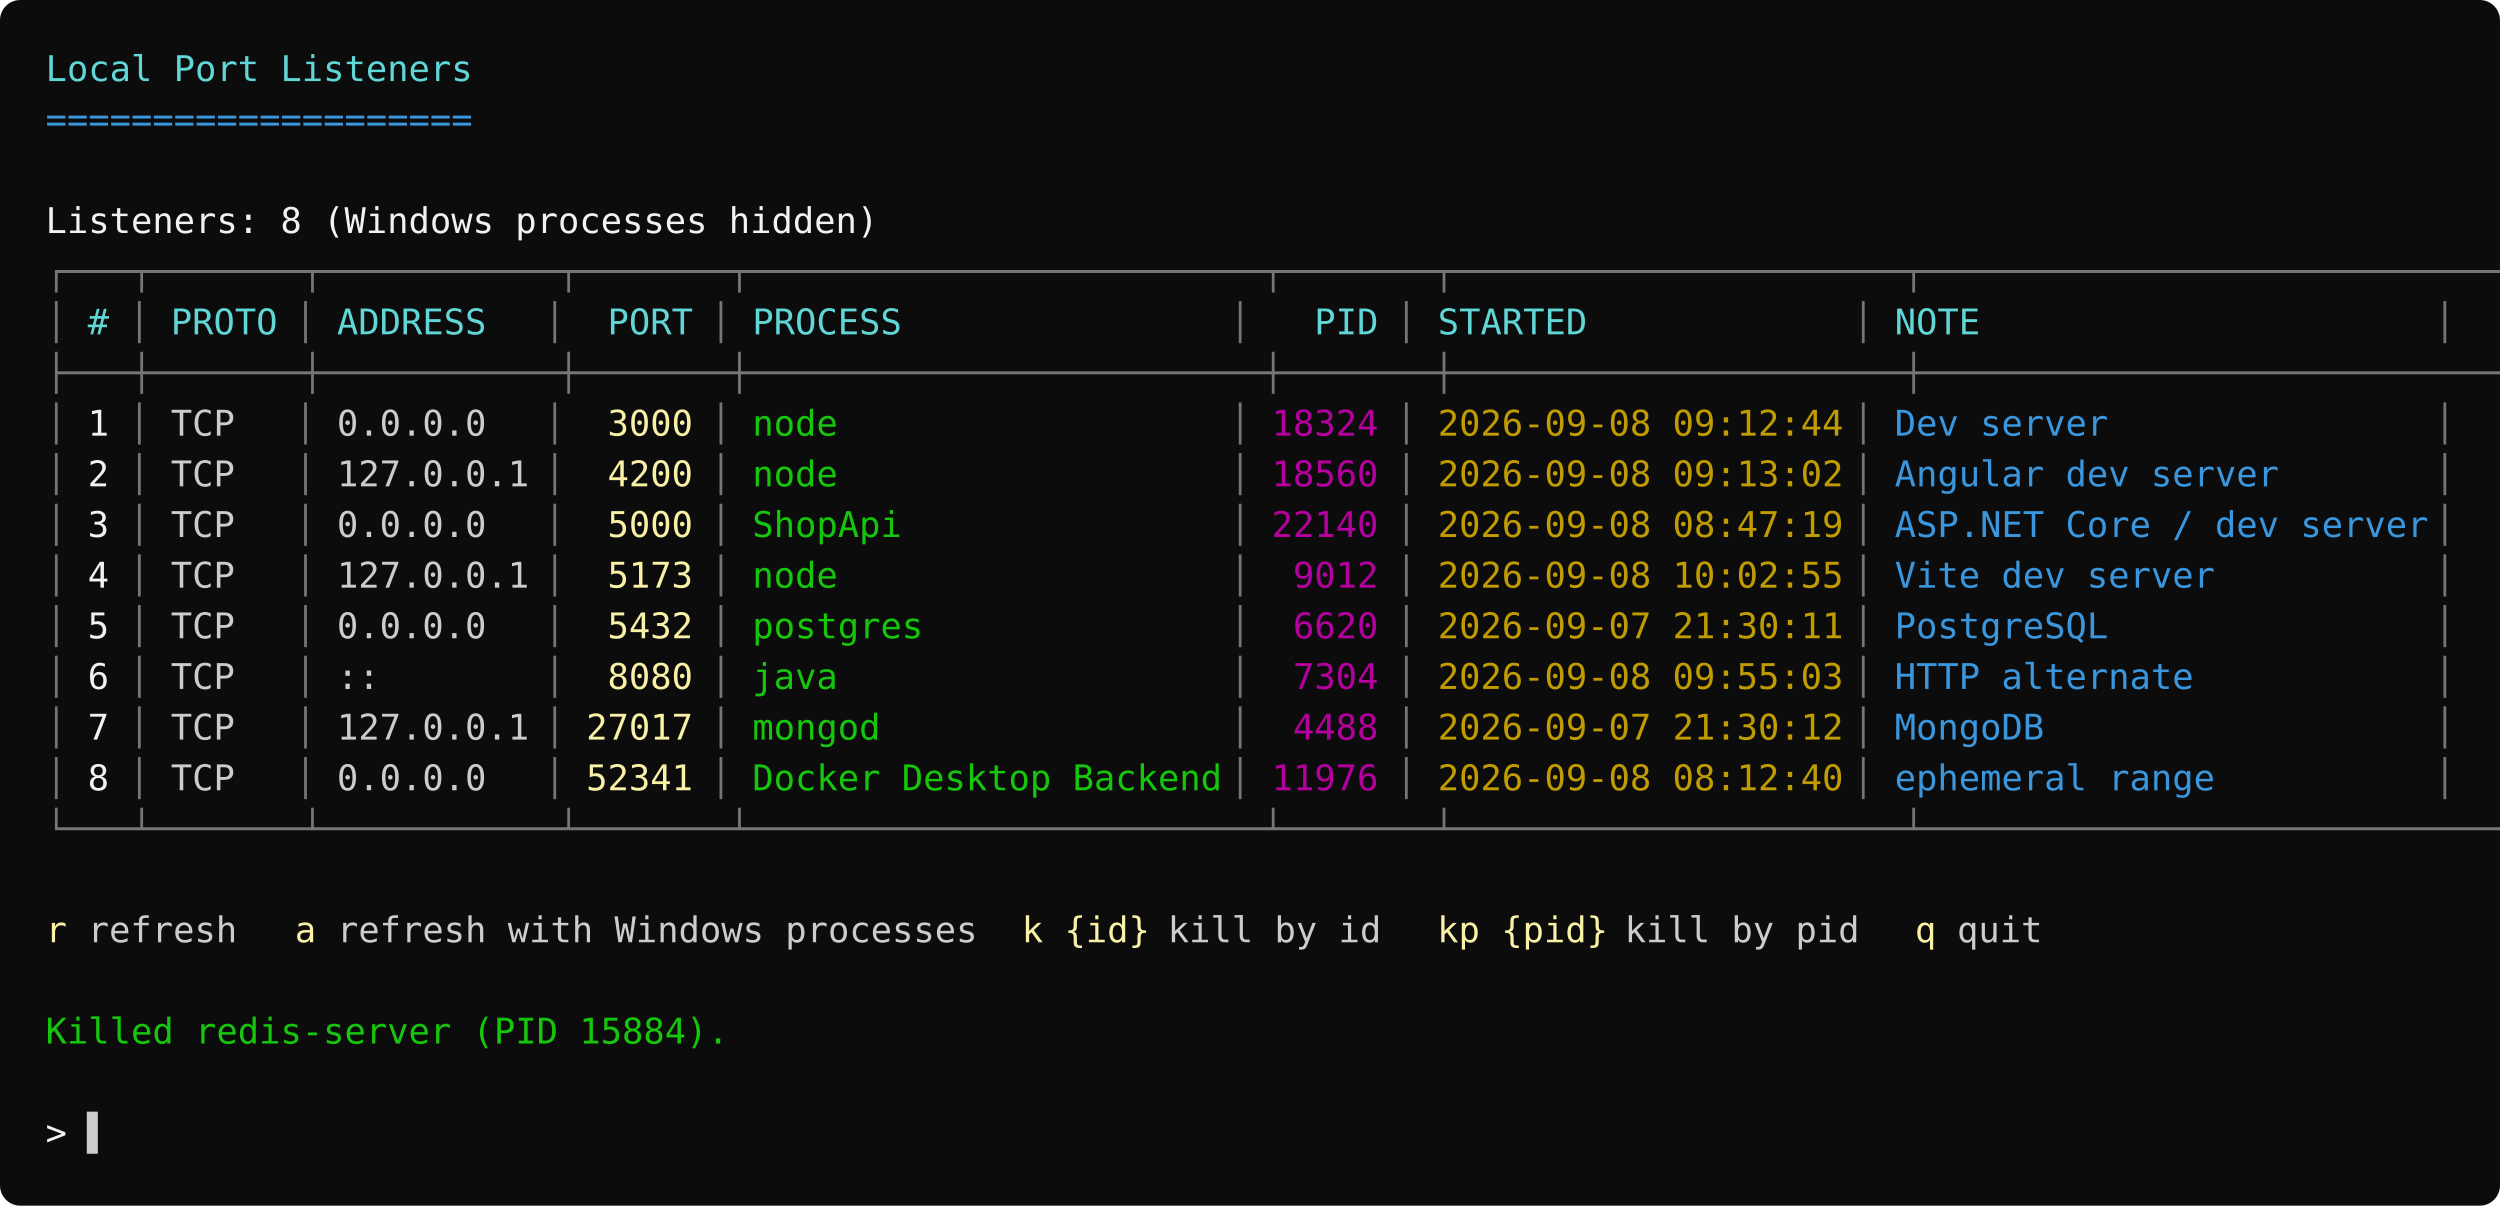
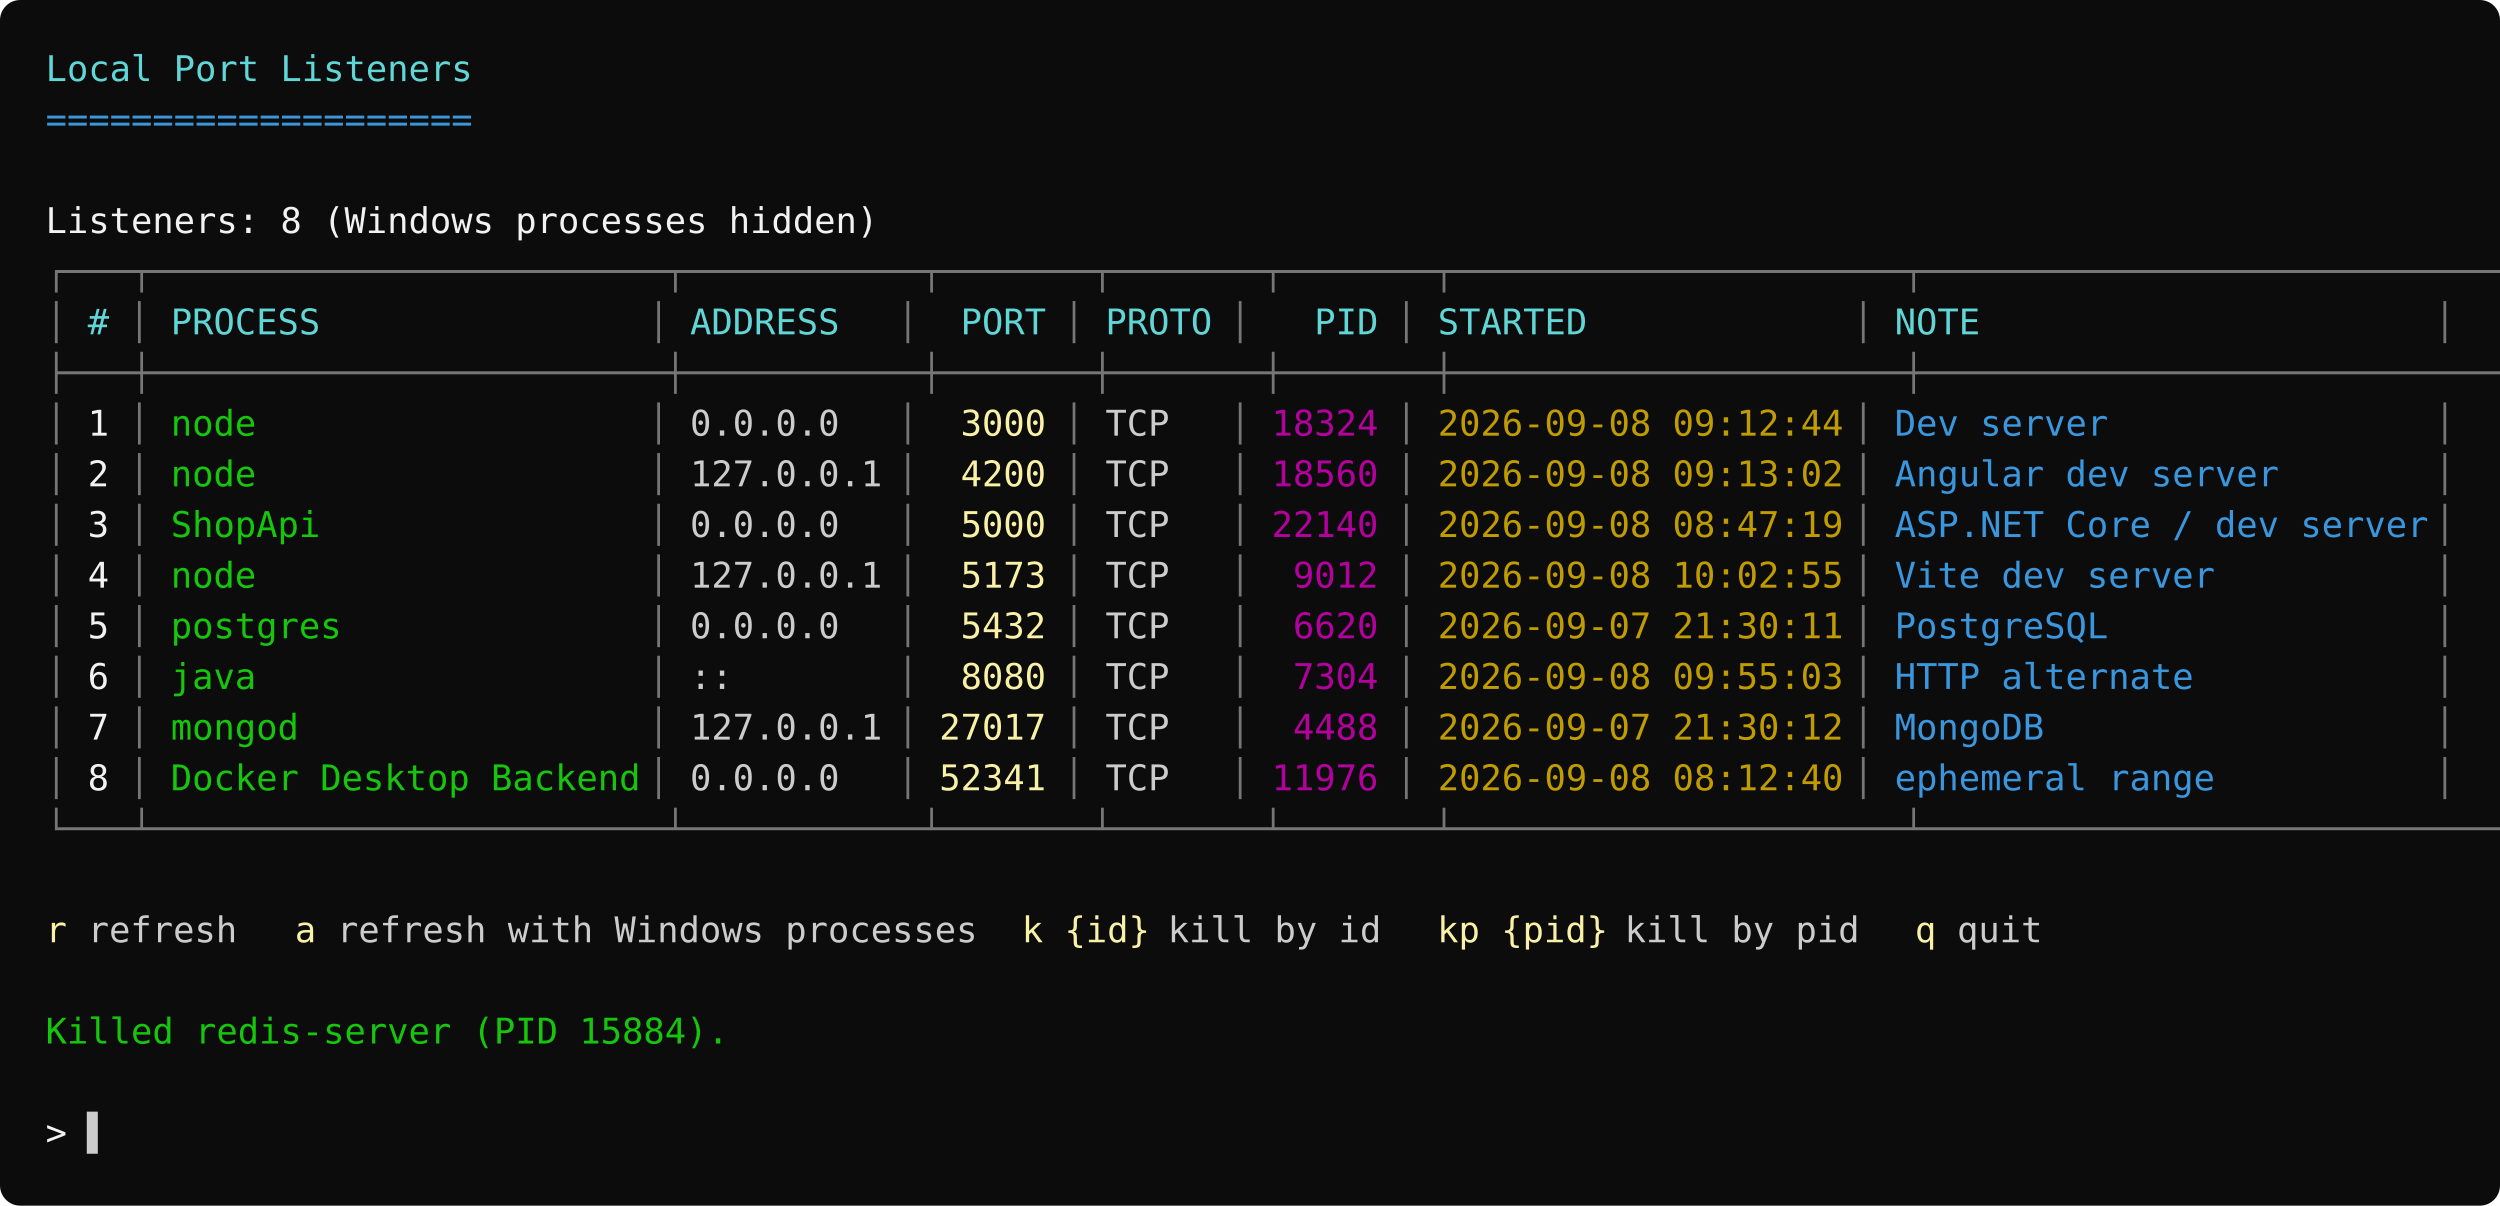
<svg xmlns="http://www.w3.org/2000/svg" width="987" height="476" viewBox="0 0 987 476" font-family="Consolas, 'DejaVu Sans Mono', 'Courier New', monospace" font-size="14">
  <rect width="987" height="476" rx="8" fill="#0C0C0C" />
  <text y="32">
    <tspan x="18.0" textLength="164.0" lengthAdjust="spacing" fill="#61D6D6" xml:space="preserve">Local Port Listeners</tspan>
  </text>
  <text y="52">
    <tspan x="18.0" textLength="164.0" lengthAdjust="spacing" fill="#3A96DD" xml:space="preserve">====================</tspan>
  </text>
  <text y="92">
    <tspan x="18.0" textLength="319.8" lengthAdjust="spacing" fill="#F2F2F2" xml:space="preserve">Listeners: 8 (Windows processes hidden)</tspan>
  </text>
  <text y="112">
-     <tspan x="18.0" textLength="951.2" lengthAdjust="spacingAndGlyphs" fill="#767676" xml:space="preserve">┌───┬───────┬───────────┬───────┬────────────────────────┬───────┬─────────────────────┬───────────────────────────┐</tspan>
+     <tspan x="18.0" textLength="951.2" lengthAdjust="spacingAndGlyphs" fill="#767676" xml:space="preserve">┌───┬────────────────────────┬───────────┬───────┬───────┬───────┬─────────────────────┬───────────────────────────┐</tspan>
  </text>
  <text y="132">
    <tspan x="18.0" textLength="8.2" lengthAdjust="spacing" fill="#767676" xml:space="preserve">│</tspan>
    <tspan x="26.2" textLength="24.6" lengthAdjust="spacing" fill="#61D6D6" xml:space="preserve"> # </tspan>
    <tspan x="50.8" textLength="8.2" lengthAdjust="spacing" fill="#767676" xml:space="preserve">│</tspan>
-     <tspan x="59.0" textLength="57.4" lengthAdjust="spacing" fill="#61D6D6" xml:space="preserve"> PROTO </tspan>
-     <tspan x="116.4" textLength="8.2" lengthAdjust="spacing" fill="#767676" xml:space="preserve">│</tspan>
-     <tspan x="124.6" textLength="90.2" lengthAdjust="spacing" fill="#61D6D6" xml:space="preserve"> ADDRESS   </tspan>
-     <tspan x="214.8" textLength="8.2" lengthAdjust="spacing" fill="#767676" xml:space="preserve">│</tspan>
-     <tspan x="223.0" textLength="57.4" lengthAdjust="spacing" fill="#61D6D6" xml:space="preserve">  PORT </tspan>
-     <tspan x="280.4" textLength="8.2" lengthAdjust="spacing" fill="#767676" xml:space="preserve">│</tspan>
-     <tspan x="288.6" textLength="196.8" lengthAdjust="spacing" fill="#61D6D6" xml:space="preserve"> PROCESS                </tspan>
+     <tspan x="59.0" textLength="196.8" lengthAdjust="spacing" fill="#61D6D6" xml:space="preserve"> PROCESS                </tspan>
+     <tspan x="255.8" textLength="8.2" lengthAdjust="spacing" fill="#767676" xml:space="preserve">│</tspan>
+     <tspan x="264.0" textLength="90.2" lengthAdjust="spacing" fill="#61D6D6" xml:space="preserve"> ADDRESS   </tspan>
+     <tspan x="354.2" textLength="8.2" lengthAdjust="spacing" fill="#767676" xml:space="preserve">│</tspan>
+     <tspan x="362.4" textLength="57.4" lengthAdjust="spacing" fill="#61D6D6" xml:space="preserve">  PORT </tspan>
+     <tspan x="419.8" textLength="8.2" lengthAdjust="spacing" fill="#767676" xml:space="preserve">│</tspan>
+     <tspan x="428.0" textLength="57.4" lengthAdjust="spacing" fill="#61D6D6" xml:space="preserve"> PROTO </tspan>
    <tspan x="485.4" textLength="8.2" lengthAdjust="spacing" fill="#767676" xml:space="preserve">│</tspan>
    <tspan x="493.6" textLength="57.4" lengthAdjust="spacing" fill="#61D6D6" xml:space="preserve">   PID </tspan>
    <tspan x="551.0" textLength="8.2" lengthAdjust="spacing" fill="#767676" xml:space="preserve">│</tspan>
    <tspan x="559.2" textLength="172.2" lengthAdjust="spacing" fill="#61D6D6" xml:space="preserve"> STARTED             </tspan>
    <tspan x="731.4" textLength="8.2" lengthAdjust="spacing" fill="#767676" xml:space="preserve">│</tspan>
    <tspan x="739.6" textLength="221.4" lengthAdjust="spacing" fill="#61D6D6" xml:space="preserve"> NOTE                      </tspan>
    <tspan x="961.0" textLength="8.2" lengthAdjust="spacing" fill="#767676" xml:space="preserve">│</tspan>
  </text>
  <text y="152">
-     <tspan x="18.0" textLength="951.2" lengthAdjust="spacingAndGlyphs" fill="#767676" xml:space="preserve">├───┼───────┼───────────┼───────┼────────────────────────┼───────┼─────────────────────┼───────────────────────────┤</tspan>
+     <tspan x="18.0" textLength="951.2" lengthAdjust="spacingAndGlyphs" fill="#767676" xml:space="preserve">├───┼────────────────────────┼───────────┼───────┼───────┼───────┼─────────────────────┼───────────────────────────┤</tspan>
  </text>
  <text y="172">
    <tspan x="18.0" textLength="8.2" lengthAdjust="spacing" fill="#767676" xml:space="preserve">│</tspan>
    <tspan x="26.2" textLength="24.6" lengthAdjust="spacing" fill="#F2F2F2" xml:space="preserve"> 1 </tspan>
    <tspan x="50.8" textLength="8.2" lengthAdjust="spacing" fill="#767676" xml:space="preserve">│</tspan>
-     <tspan x="59.0" textLength="57.4" lengthAdjust="spacing" fill="#CCCCCC" xml:space="preserve"> TCP   </tspan>
-     <tspan x="116.4" textLength="8.2" lengthAdjust="spacing" fill="#767676" xml:space="preserve">│</tspan>
-     <tspan x="124.6" textLength="90.2" lengthAdjust="spacing" fill="#CCCCCC" xml:space="preserve"> 0.0.0.0   </tspan>
-     <tspan x="214.8" textLength="8.2" lengthAdjust="spacing" fill="#767676" xml:space="preserve">│</tspan>
-     <tspan x="223.0" textLength="57.4" lengthAdjust="spacing" fill="#F9F1A5" xml:space="preserve">  3000 </tspan>
-     <tspan x="280.4" textLength="8.2" lengthAdjust="spacing" fill="#767676" xml:space="preserve">│</tspan>
-     <tspan x="288.6" textLength="196.8" lengthAdjust="spacing" fill="#16C60C" xml:space="preserve"> node                   </tspan>
+     <tspan x="59.0" textLength="196.8" lengthAdjust="spacing" fill="#16C60C" xml:space="preserve"> node                   </tspan>
+     <tspan x="255.8" textLength="8.2" lengthAdjust="spacing" fill="#767676" xml:space="preserve">│</tspan>
+     <tspan x="264.0" textLength="90.2" lengthAdjust="spacing" fill="#CCCCCC" xml:space="preserve"> 0.0.0.0   </tspan>
+     <tspan x="354.2" textLength="8.2" lengthAdjust="spacing" fill="#767676" xml:space="preserve">│</tspan>
+     <tspan x="362.4" textLength="57.4" lengthAdjust="spacing" fill="#F9F1A5" xml:space="preserve">  3000 </tspan>
+     <tspan x="419.8" textLength="8.2" lengthAdjust="spacing" fill="#767676" xml:space="preserve">│</tspan>
+     <tspan x="428.0" textLength="57.4" lengthAdjust="spacing" fill="#CCCCCC" xml:space="preserve"> TCP   </tspan>
    <tspan x="485.4" textLength="8.2" lengthAdjust="spacing" fill="#767676" xml:space="preserve">│</tspan>
    <tspan x="493.6" textLength="57.4" lengthAdjust="spacing" fill="#B4009E" xml:space="preserve"> 18324 </tspan>
    <tspan x="551.0" textLength="8.2" lengthAdjust="spacing" fill="#767676" xml:space="preserve">│</tspan>
    <tspan x="559.2" textLength="172.2" lengthAdjust="spacing" fill="#C19C00" xml:space="preserve"> 2026-09-08 09:12:44 </tspan>
    <tspan x="731.4" textLength="8.2" lengthAdjust="spacing" fill="#767676" xml:space="preserve">│</tspan>
    <tspan x="739.6" textLength="221.4" lengthAdjust="spacing" fill="#3A96DD" xml:space="preserve"> Dev server                </tspan>
    <tspan x="961.0" textLength="8.2" lengthAdjust="spacing" fill="#767676" xml:space="preserve">│</tspan>
  </text>
  <text y="192">
    <tspan x="18.0" textLength="8.2" lengthAdjust="spacing" fill="#767676" xml:space="preserve">│</tspan>
    <tspan x="26.2" textLength="24.6" lengthAdjust="spacing" fill="#F2F2F2" xml:space="preserve"> 2 </tspan>
    <tspan x="50.8" textLength="8.2" lengthAdjust="spacing" fill="#767676" xml:space="preserve">│</tspan>
-     <tspan x="59.0" textLength="57.4" lengthAdjust="spacing" fill="#CCCCCC" xml:space="preserve"> TCP   </tspan>
-     <tspan x="116.4" textLength="8.2" lengthAdjust="spacing" fill="#767676" xml:space="preserve">│</tspan>
-     <tspan x="124.6" textLength="90.2" lengthAdjust="spacing" fill="#CCCCCC" xml:space="preserve"> 127.0.0.1 </tspan>
-     <tspan x="214.8" textLength="8.2" lengthAdjust="spacing" fill="#767676" xml:space="preserve">│</tspan>
-     <tspan x="223.0" textLength="57.4" lengthAdjust="spacing" fill="#F9F1A5" xml:space="preserve">  4200 </tspan>
-     <tspan x="280.4" textLength="8.2" lengthAdjust="spacing" fill="#767676" xml:space="preserve">│</tspan>
-     <tspan x="288.6" textLength="196.8" lengthAdjust="spacing" fill="#16C60C" xml:space="preserve"> node                   </tspan>
+     <tspan x="59.0" textLength="196.8" lengthAdjust="spacing" fill="#16C60C" xml:space="preserve"> node                   </tspan>
+     <tspan x="255.8" textLength="8.2" lengthAdjust="spacing" fill="#767676" xml:space="preserve">│</tspan>
+     <tspan x="264.0" textLength="90.2" lengthAdjust="spacing" fill="#CCCCCC" xml:space="preserve"> 127.0.0.1 </tspan>
+     <tspan x="354.2" textLength="8.2" lengthAdjust="spacing" fill="#767676" xml:space="preserve">│</tspan>
+     <tspan x="362.4" textLength="57.4" lengthAdjust="spacing" fill="#F9F1A5" xml:space="preserve">  4200 </tspan>
+     <tspan x="419.8" textLength="8.2" lengthAdjust="spacing" fill="#767676" xml:space="preserve">│</tspan>
+     <tspan x="428.0" textLength="57.4" lengthAdjust="spacing" fill="#CCCCCC" xml:space="preserve"> TCP   </tspan>
    <tspan x="485.4" textLength="8.2" lengthAdjust="spacing" fill="#767676" xml:space="preserve">│</tspan>
    <tspan x="493.6" textLength="57.4" lengthAdjust="spacing" fill="#B4009E" xml:space="preserve"> 18560 </tspan>
    <tspan x="551.0" textLength="8.2" lengthAdjust="spacing" fill="#767676" xml:space="preserve">│</tspan>
    <tspan x="559.2" textLength="172.2" lengthAdjust="spacing" fill="#C19C00" xml:space="preserve"> 2026-09-08 09:13:02 </tspan>
    <tspan x="731.4" textLength="8.2" lengthAdjust="spacing" fill="#767676" xml:space="preserve">│</tspan>
    <tspan x="739.6" textLength="221.4" lengthAdjust="spacing" fill="#3A96DD" xml:space="preserve"> Angular dev server        </tspan>
    <tspan x="961.0" textLength="8.2" lengthAdjust="spacing" fill="#767676" xml:space="preserve">│</tspan>
  </text>
  <text y="212">
    <tspan x="18.0" textLength="8.2" lengthAdjust="spacing" fill="#767676" xml:space="preserve">│</tspan>
    <tspan x="26.2" textLength="24.6" lengthAdjust="spacing" fill="#F2F2F2" xml:space="preserve"> 3 </tspan>
    <tspan x="50.8" textLength="8.2" lengthAdjust="spacing" fill="#767676" xml:space="preserve">│</tspan>
-     <tspan x="59.0" textLength="57.4" lengthAdjust="spacing" fill="#CCCCCC" xml:space="preserve"> TCP   </tspan>
-     <tspan x="116.4" textLength="8.2" lengthAdjust="spacing" fill="#767676" xml:space="preserve">│</tspan>
-     <tspan x="124.6" textLength="90.2" lengthAdjust="spacing" fill="#CCCCCC" xml:space="preserve"> 0.0.0.0   </tspan>
-     <tspan x="214.8" textLength="8.2" lengthAdjust="spacing" fill="#767676" xml:space="preserve">│</tspan>
-     <tspan x="223.0" textLength="57.4" lengthAdjust="spacing" fill="#F9F1A5" xml:space="preserve">  5000 </tspan>
-     <tspan x="280.4" textLength="8.2" lengthAdjust="spacing" fill="#767676" xml:space="preserve">│</tspan>
-     <tspan x="288.6" textLength="196.8" lengthAdjust="spacing" fill="#16C60C" xml:space="preserve"> ShopApi                </tspan>
+     <tspan x="59.0" textLength="196.8" lengthAdjust="spacing" fill="#16C60C" xml:space="preserve"> ShopApi                </tspan>
+     <tspan x="255.8" textLength="8.2" lengthAdjust="spacing" fill="#767676" xml:space="preserve">│</tspan>
+     <tspan x="264.0" textLength="90.2" lengthAdjust="spacing" fill="#CCCCCC" xml:space="preserve"> 0.0.0.0   </tspan>
+     <tspan x="354.2" textLength="8.2" lengthAdjust="spacing" fill="#767676" xml:space="preserve">│</tspan>
+     <tspan x="362.4" textLength="57.4" lengthAdjust="spacing" fill="#F9F1A5" xml:space="preserve">  5000 </tspan>
+     <tspan x="419.8" textLength="8.2" lengthAdjust="spacing" fill="#767676" xml:space="preserve">│</tspan>
+     <tspan x="428.0" textLength="57.4" lengthAdjust="spacing" fill="#CCCCCC" xml:space="preserve"> TCP   </tspan>
    <tspan x="485.4" textLength="8.2" lengthAdjust="spacing" fill="#767676" xml:space="preserve">│</tspan>
    <tspan x="493.6" textLength="57.4" lengthAdjust="spacing" fill="#B4009E" xml:space="preserve"> 22140 </tspan>
    <tspan x="551.0" textLength="8.2" lengthAdjust="spacing" fill="#767676" xml:space="preserve">│</tspan>
    <tspan x="559.2" textLength="172.2" lengthAdjust="spacing" fill="#C19C00" xml:space="preserve"> 2026-09-08 08:47:19 </tspan>
    <tspan x="731.4" textLength="8.2" lengthAdjust="spacing" fill="#767676" xml:space="preserve">│</tspan>
    <tspan x="739.6" textLength="221.4" lengthAdjust="spacing" fill="#3A96DD" xml:space="preserve"> ASP.NET Core / dev server </tspan>
    <tspan x="961.0" textLength="8.2" lengthAdjust="spacing" fill="#767676" xml:space="preserve">│</tspan>
  </text>
  <text y="232">
    <tspan x="18.0" textLength="8.2" lengthAdjust="spacing" fill="#767676" xml:space="preserve">│</tspan>
    <tspan x="26.2" textLength="24.6" lengthAdjust="spacing" fill="#F2F2F2" xml:space="preserve"> 4 </tspan>
    <tspan x="50.8" textLength="8.2" lengthAdjust="spacing" fill="#767676" xml:space="preserve">│</tspan>
-     <tspan x="59.0" textLength="57.4" lengthAdjust="spacing" fill="#CCCCCC" xml:space="preserve"> TCP   </tspan>
-     <tspan x="116.4" textLength="8.2" lengthAdjust="spacing" fill="#767676" xml:space="preserve">│</tspan>
-     <tspan x="124.6" textLength="90.2" lengthAdjust="spacing" fill="#CCCCCC" xml:space="preserve"> 127.0.0.1 </tspan>
-     <tspan x="214.8" textLength="8.2" lengthAdjust="spacing" fill="#767676" xml:space="preserve">│</tspan>
-     <tspan x="223.0" textLength="57.4" lengthAdjust="spacing" fill="#F9F1A5" xml:space="preserve">  5173 </tspan>
-     <tspan x="280.4" textLength="8.2" lengthAdjust="spacing" fill="#767676" xml:space="preserve">│</tspan>
-     <tspan x="288.6" textLength="196.8" lengthAdjust="spacing" fill="#16C60C" xml:space="preserve"> node                   </tspan>
+     <tspan x="59.0" textLength="196.8" lengthAdjust="spacing" fill="#16C60C" xml:space="preserve"> node                   </tspan>
+     <tspan x="255.8" textLength="8.2" lengthAdjust="spacing" fill="#767676" xml:space="preserve">│</tspan>
+     <tspan x="264.0" textLength="90.2" lengthAdjust="spacing" fill="#CCCCCC" xml:space="preserve"> 127.0.0.1 </tspan>
+     <tspan x="354.2" textLength="8.2" lengthAdjust="spacing" fill="#767676" xml:space="preserve">│</tspan>
+     <tspan x="362.4" textLength="57.4" lengthAdjust="spacing" fill="#F9F1A5" xml:space="preserve">  5173 </tspan>
+     <tspan x="419.8" textLength="8.2" lengthAdjust="spacing" fill="#767676" xml:space="preserve">│</tspan>
+     <tspan x="428.0" textLength="57.4" lengthAdjust="spacing" fill="#CCCCCC" xml:space="preserve"> TCP   </tspan>
    <tspan x="485.4" textLength="8.2" lengthAdjust="spacing" fill="#767676" xml:space="preserve">│</tspan>
    <tspan x="493.6" textLength="57.4" lengthAdjust="spacing" fill="#B4009E" xml:space="preserve">  9012 </tspan>
    <tspan x="551.0" textLength="8.2" lengthAdjust="spacing" fill="#767676" xml:space="preserve">│</tspan>
    <tspan x="559.2" textLength="172.2" lengthAdjust="spacing" fill="#C19C00" xml:space="preserve"> 2026-09-08 10:02:55 </tspan>
    <tspan x="731.4" textLength="8.2" lengthAdjust="spacing" fill="#767676" xml:space="preserve">│</tspan>
    <tspan x="739.6" textLength="221.4" lengthAdjust="spacing" fill="#3A96DD" xml:space="preserve"> Vite dev server           </tspan>
    <tspan x="961.0" textLength="8.2" lengthAdjust="spacing" fill="#767676" xml:space="preserve">│</tspan>
  </text>
  <text y="252">
    <tspan x="18.0" textLength="8.2" lengthAdjust="spacing" fill="#767676" xml:space="preserve">│</tspan>
    <tspan x="26.2" textLength="24.6" lengthAdjust="spacing" fill="#F2F2F2" xml:space="preserve"> 5 </tspan>
    <tspan x="50.8" textLength="8.2" lengthAdjust="spacing" fill="#767676" xml:space="preserve">│</tspan>
-     <tspan x="59.0" textLength="57.4" lengthAdjust="spacing" fill="#CCCCCC" xml:space="preserve"> TCP   </tspan>
-     <tspan x="116.4" textLength="8.2" lengthAdjust="spacing" fill="#767676" xml:space="preserve">│</tspan>
-     <tspan x="124.6" textLength="90.2" lengthAdjust="spacing" fill="#CCCCCC" xml:space="preserve"> 0.0.0.0   </tspan>
-     <tspan x="214.8" textLength="8.2" lengthAdjust="spacing" fill="#767676" xml:space="preserve">│</tspan>
-     <tspan x="223.0" textLength="57.4" lengthAdjust="spacing" fill="#F9F1A5" xml:space="preserve">  5432 </tspan>
-     <tspan x="280.4" textLength="8.2" lengthAdjust="spacing" fill="#767676" xml:space="preserve">│</tspan>
-     <tspan x="288.6" textLength="196.8" lengthAdjust="spacing" fill="#16C60C" xml:space="preserve"> postgres               </tspan>
+     <tspan x="59.0" textLength="196.8" lengthAdjust="spacing" fill="#16C60C" xml:space="preserve"> postgres               </tspan>
+     <tspan x="255.8" textLength="8.2" lengthAdjust="spacing" fill="#767676" xml:space="preserve">│</tspan>
+     <tspan x="264.0" textLength="90.2" lengthAdjust="spacing" fill="#CCCCCC" xml:space="preserve"> 0.0.0.0   </tspan>
+     <tspan x="354.2" textLength="8.2" lengthAdjust="spacing" fill="#767676" xml:space="preserve">│</tspan>
+     <tspan x="362.4" textLength="57.4" lengthAdjust="spacing" fill="#F9F1A5" xml:space="preserve">  5432 </tspan>
+     <tspan x="419.8" textLength="8.2" lengthAdjust="spacing" fill="#767676" xml:space="preserve">│</tspan>
+     <tspan x="428.0" textLength="57.4" lengthAdjust="spacing" fill="#CCCCCC" xml:space="preserve"> TCP   </tspan>
    <tspan x="485.4" textLength="8.2" lengthAdjust="spacing" fill="#767676" xml:space="preserve">│</tspan>
    <tspan x="493.6" textLength="57.4" lengthAdjust="spacing" fill="#B4009E" xml:space="preserve">  6620 </tspan>
    <tspan x="551.0" textLength="8.2" lengthAdjust="spacing" fill="#767676" xml:space="preserve">│</tspan>
    <tspan x="559.2" textLength="172.2" lengthAdjust="spacing" fill="#C19C00" xml:space="preserve"> 2026-09-07 21:30:11 </tspan>
    <tspan x="731.4" textLength="8.2" lengthAdjust="spacing" fill="#767676" xml:space="preserve">│</tspan>
    <tspan x="739.6" textLength="221.4" lengthAdjust="spacing" fill="#3A96DD" xml:space="preserve"> PostgreSQL                </tspan>
    <tspan x="961.0" textLength="8.2" lengthAdjust="spacing" fill="#767676" xml:space="preserve">│</tspan>
  </text>
  <text y="272">
    <tspan x="18.0" textLength="8.2" lengthAdjust="spacing" fill="#767676" xml:space="preserve">│</tspan>
    <tspan x="26.2" textLength="24.6" lengthAdjust="spacing" fill="#F2F2F2" xml:space="preserve"> 6 </tspan>
    <tspan x="50.8" textLength="8.2" lengthAdjust="spacing" fill="#767676" xml:space="preserve">│</tspan>
-     <tspan x="59.0" textLength="57.4" lengthAdjust="spacing" fill="#CCCCCC" xml:space="preserve"> TCP   </tspan>
-     <tspan x="116.4" textLength="8.2" lengthAdjust="spacing" fill="#767676" xml:space="preserve">│</tspan>
-     <tspan x="124.6" textLength="90.2" lengthAdjust="spacing" fill="#CCCCCC" xml:space="preserve"> ::        </tspan>
-     <tspan x="214.8" textLength="8.2" lengthAdjust="spacing" fill="#767676" xml:space="preserve">│</tspan>
-     <tspan x="223.0" textLength="57.4" lengthAdjust="spacing" fill="#F9F1A5" xml:space="preserve">  8080 </tspan>
-     <tspan x="280.4" textLength="8.2" lengthAdjust="spacing" fill="#767676" xml:space="preserve">│</tspan>
-     <tspan x="288.6" textLength="196.8" lengthAdjust="spacing" fill="#16C60C" xml:space="preserve"> java                   </tspan>
+     <tspan x="59.0" textLength="196.8" lengthAdjust="spacing" fill="#16C60C" xml:space="preserve"> java                   </tspan>
+     <tspan x="255.8" textLength="8.2" lengthAdjust="spacing" fill="#767676" xml:space="preserve">│</tspan>
+     <tspan x="264.0" textLength="90.2" lengthAdjust="spacing" fill="#CCCCCC" xml:space="preserve"> ::        </tspan>
+     <tspan x="354.2" textLength="8.2" lengthAdjust="spacing" fill="#767676" xml:space="preserve">│</tspan>
+     <tspan x="362.4" textLength="57.4" lengthAdjust="spacing" fill="#F9F1A5" xml:space="preserve">  8080 </tspan>
+     <tspan x="419.8" textLength="8.2" lengthAdjust="spacing" fill="#767676" xml:space="preserve">│</tspan>
+     <tspan x="428.0" textLength="57.4" lengthAdjust="spacing" fill="#CCCCCC" xml:space="preserve"> TCP   </tspan>
    <tspan x="485.4" textLength="8.2" lengthAdjust="spacing" fill="#767676" xml:space="preserve">│</tspan>
    <tspan x="493.6" textLength="57.4" lengthAdjust="spacing" fill="#B4009E" xml:space="preserve">  7304 </tspan>
    <tspan x="551.0" textLength="8.2" lengthAdjust="spacing" fill="#767676" xml:space="preserve">│</tspan>
    <tspan x="559.2" textLength="172.2" lengthAdjust="spacing" fill="#C19C00" xml:space="preserve"> 2026-09-08 09:55:03 </tspan>
    <tspan x="731.4" textLength="8.2" lengthAdjust="spacing" fill="#767676" xml:space="preserve">│</tspan>
    <tspan x="739.6" textLength="221.4" lengthAdjust="spacing" fill="#3A96DD" xml:space="preserve"> HTTP alternate            </tspan>
    <tspan x="961.0" textLength="8.2" lengthAdjust="spacing" fill="#767676" xml:space="preserve">│</tspan>
  </text>
  <text y="292">
    <tspan x="18.0" textLength="8.2" lengthAdjust="spacing" fill="#767676" xml:space="preserve">│</tspan>
    <tspan x="26.2" textLength="24.6" lengthAdjust="spacing" fill="#F2F2F2" xml:space="preserve"> 7 </tspan>
    <tspan x="50.8" textLength="8.2" lengthAdjust="spacing" fill="#767676" xml:space="preserve">│</tspan>
-     <tspan x="59.0" textLength="57.4" lengthAdjust="spacing" fill="#CCCCCC" xml:space="preserve"> TCP   </tspan>
-     <tspan x="116.4" textLength="8.2" lengthAdjust="spacing" fill="#767676" xml:space="preserve">│</tspan>
-     <tspan x="124.6" textLength="90.2" lengthAdjust="spacing" fill="#CCCCCC" xml:space="preserve"> 127.0.0.1 </tspan>
-     <tspan x="214.8" textLength="8.2" lengthAdjust="spacing" fill="#767676" xml:space="preserve">│</tspan>
-     <tspan x="223.0" textLength="57.4" lengthAdjust="spacing" fill="#F9F1A5" xml:space="preserve"> 27017 </tspan>
-     <tspan x="280.4" textLength="8.2" lengthAdjust="spacing" fill="#767676" xml:space="preserve">│</tspan>
-     <tspan x="288.6" textLength="196.8" lengthAdjust="spacing" fill="#16C60C" xml:space="preserve"> mongod                 </tspan>
+     <tspan x="59.0" textLength="196.8" lengthAdjust="spacing" fill="#16C60C" xml:space="preserve"> mongod                 </tspan>
+     <tspan x="255.8" textLength="8.2" lengthAdjust="spacing" fill="#767676" xml:space="preserve">│</tspan>
+     <tspan x="264.0" textLength="90.2" lengthAdjust="spacing" fill="#CCCCCC" xml:space="preserve"> 127.0.0.1 </tspan>
+     <tspan x="354.2" textLength="8.2" lengthAdjust="spacing" fill="#767676" xml:space="preserve">│</tspan>
+     <tspan x="362.4" textLength="57.4" lengthAdjust="spacing" fill="#F9F1A5" xml:space="preserve"> 27017 </tspan>
+     <tspan x="419.8" textLength="8.2" lengthAdjust="spacing" fill="#767676" xml:space="preserve">│</tspan>
+     <tspan x="428.0" textLength="57.4" lengthAdjust="spacing" fill="#CCCCCC" xml:space="preserve"> TCP   </tspan>
    <tspan x="485.4" textLength="8.2" lengthAdjust="spacing" fill="#767676" xml:space="preserve">│</tspan>
    <tspan x="493.6" textLength="57.4" lengthAdjust="spacing" fill="#B4009E" xml:space="preserve">  4488 </tspan>
    <tspan x="551.0" textLength="8.2" lengthAdjust="spacing" fill="#767676" xml:space="preserve">│</tspan>
    <tspan x="559.2" textLength="172.2" lengthAdjust="spacing" fill="#C19C00" xml:space="preserve"> 2026-09-07 21:30:12 </tspan>
    <tspan x="731.4" textLength="8.2" lengthAdjust="spacing" fill="#767676" xml:space="preserve">│</tspan>
    <tspan x="739.6" textLength="221.4" lengthAdjust="spacing" fill="#3A96DD" xml:space="preserve"> MongoDB                   </tspan>
    <tspan x="961.0" textLength="8.2" lengthAdjust="spacing" fill="#767676" xml:space="preserve">│</tspan>
  </text>
  <text y="312">
    <tspan x="18.0" textLength="8.2" lengthAdjust="spacing" fill="#767676" xml:space="preserve">│</tspan>
    <tspan x="26.2" textLength="24.6" lengthAdjust="spacing" fill="#F2F2F2" xml:space="preserve"> 8 </tspan>
    <tspan x="50.8" textLength="8.2" lengthAdjust="spacing" fill="#767676" xml:space="preserve">│</tspan>
-     <tspan x="59.0" textLength="57.4" lengthAdjust="spacing" fill="#CCCCCC" xml:space="preserve"> TCP   </tspan>
-     <tspan x="116.4" textLength="8.2" lengthAdjust="spacing" fill="#767676" xml:space="preserve">│</tspan>
-     <tspan x="124.6" textLength="90.2" lengthAdjust="spacing" fill="#CCCCCC" xml:space="preserve"> 0.0.0.0   </tspan>
-     <tspan x="214.8" textLength="8.2" lengthAdjust="spacing" fill="#767676" xml:space="preserve">│</tspan>
-     <tspan x="223.0" textLength="57.4" lengthAdjust="spacing" fill="#F9F1A5" xml:space="preserve"> 52341 </tspan>
-     <tspan x="280.4" textLength="8.2" lengthAdjust="spacing" fill="#767676" xml:space="preserve">│</tspan>
-     <tspan x="288.6" textLength="196.8" lengthAdjust="spacing" fill="#16C60C" xml:space="preserve"> Docker Desktop Backend </tspan>
+     <tspan x="59.0" textLength="196.8" lengthAdjust="spacing" fill="#16C60C" xml:space="preserve"> Docker Desktop Backend </tspan>
+     <tspan x="255.8" textLength="8.2" lengthAdjust="spacing" fill="#767676" xml:space="preserve">│</tspan>
+     <tspan x="264.0" textLength="90.2" lengthAdjust="spacing" fill="#CCCCCC" xml:space="preserve"> 0.0.0.0   </tspan>
+     <tspan x="354.2" textLength="8.2" lengthAdjust="spacing" fill="#767676" xml:space="preserve">│</tspan>
+     <tspan x="362.4" textLength="57.4" lengthAdjust="spacing" fill="#F9F1A5" xml:space="preserve"> 52341 </tspan>
+     <tspan x="419.8" textLength="8.2" lengthAdjust="spacing" fill="#767676" xml:space="preserve">│</tspan>
+     <tspan x="428.0" textLength="57.4" lengthAdjust="spacing" fill="#CCCCCC" xml:space="preserve"> TCP   </tspan>
    <tspan x="485.4" textLength="8.2" lengthAdjust="spacing" fill="#767676" xml:space="preserve">│</tspan>
    <tspan x="493.6" textLength="57.4" lengthAdjust="spacing" fill="#B4009E" xml:space="preserve"> 11976 </tspan>
    <tspan x="551.0" textLength="8.2" lengthAdjust="spacing" fill="#767676" xml:space="preserve">│</tspan>
    <tspan x="559.2" textLength="172.2" lengthAdjust="spacing" fill="#C19C00" xml:space="preserve"> 2026-09-08 08:12:40 </tspan>
    <tspan x="731.4" textLength="8.2" lengthAdjust="spacing" fill="#767676" xml:space="preserve">│</tspan>
    <tspan x="739.6" textLength="221.4" lengthAdjust="spacing" fill="#3A96DD" xml:space="preserve"> ephemeral range           </tspan>
    <tspan x="961.0" textLength="8.2" lengthAdjust="spacing" fill="#767676" xml:space="preserve">│</tspan>
  </text>
  <text y="332">
-     <tspan x="18.0" textLength="951.2" lengthAdjust="spacingAndGlyphs" fill="#767676" xml:space="preserve">└───┴───────┴───────────┴───────┴────────────────────────┴───────┴─────────────────────┴───────────────────────────┘</tspan>
+     <tspan x="18.0" textLength="951.2" lengthAdjust="spacingAndGlyphs" fill="#767676" xml:space="preserve">└───┴────────────────────────┴───────────┴───────┴───────┴───────┴─────────────────────┴───────────────────────────┘</tspan>
  </text>
  <text y="372">
    <tspan x="18.0" textLength="8.2" lengthAdjust="spacing" fill="#F9F1A5" xml:space="preserve">r</tspan>
    <tspan x="26.2" textLength="90.2" lengthAdjust="spacing" fill="#CCCCCC" xml:space="preserve"> refresh   </tspan>
    <tspan x="116.4" textLength="8.2" lengthAdjust="spacing" fill="#F9F1A5" xml:space="preserve">a</tspan>
    <tspan x="124.6" textLength="278.8" lengthAdjust="spacing" fill="#CCCCCC" xml:space="preserve"> refresh with Windows processes   </tspan>
    <tspan x="403.4" textLength="49.2" lengthAdjust="spacing" fill="#F9F1A5" xml:space="preserve">k {id}</tspan>
    <tspan x="452.6" textLength="114.8" lengthAdjust="spacing" fill="#CCCCCC" xml:space="preserve"> kill by id   </tspan>
    <tspan x="567.4" textLength="65.6" lengthAdjust="spacing" fill="#F9F1A5" xml:space="preserve">kp {pid}</tspan>
    <tspan x="633.0" textLength="123.0" lengthAdjust="spacing" fill="#CCCCCC" xml:space="preserve"> kill by pid   </tspan>
    <tspan x="756.0" textLength="8.2" lengthAdjust="spacing" fill="#F9F1A5" xml:space="preserve">q</tspan>
    <tspan x="764.2" textLength="41.0" lengthAdjust="spacing" fill="#CCCCCC" xml:space="preserve"> quit</tspan>
  </text>
  <text y="412">
    <tspan x="18.0" textLength="262.4" lengthAdjust="spacing" fill="#16C60C" xml:space="preserve">Killed redis-server (PID 15884).</tspan>
  </text>
  <text y="452">
    <tspan x="18.0" textLength="16.4" lengthAdjust="spacing" fill="#F2F2F2" xml:space="preserve">&gt; </tspan>
    <tspan x="34.4" textLength="8.2" lengthAdjust="spacing" fill="#CCCCCC" xml:space="preserve">▌</tspan>
  </text>
</svg>
